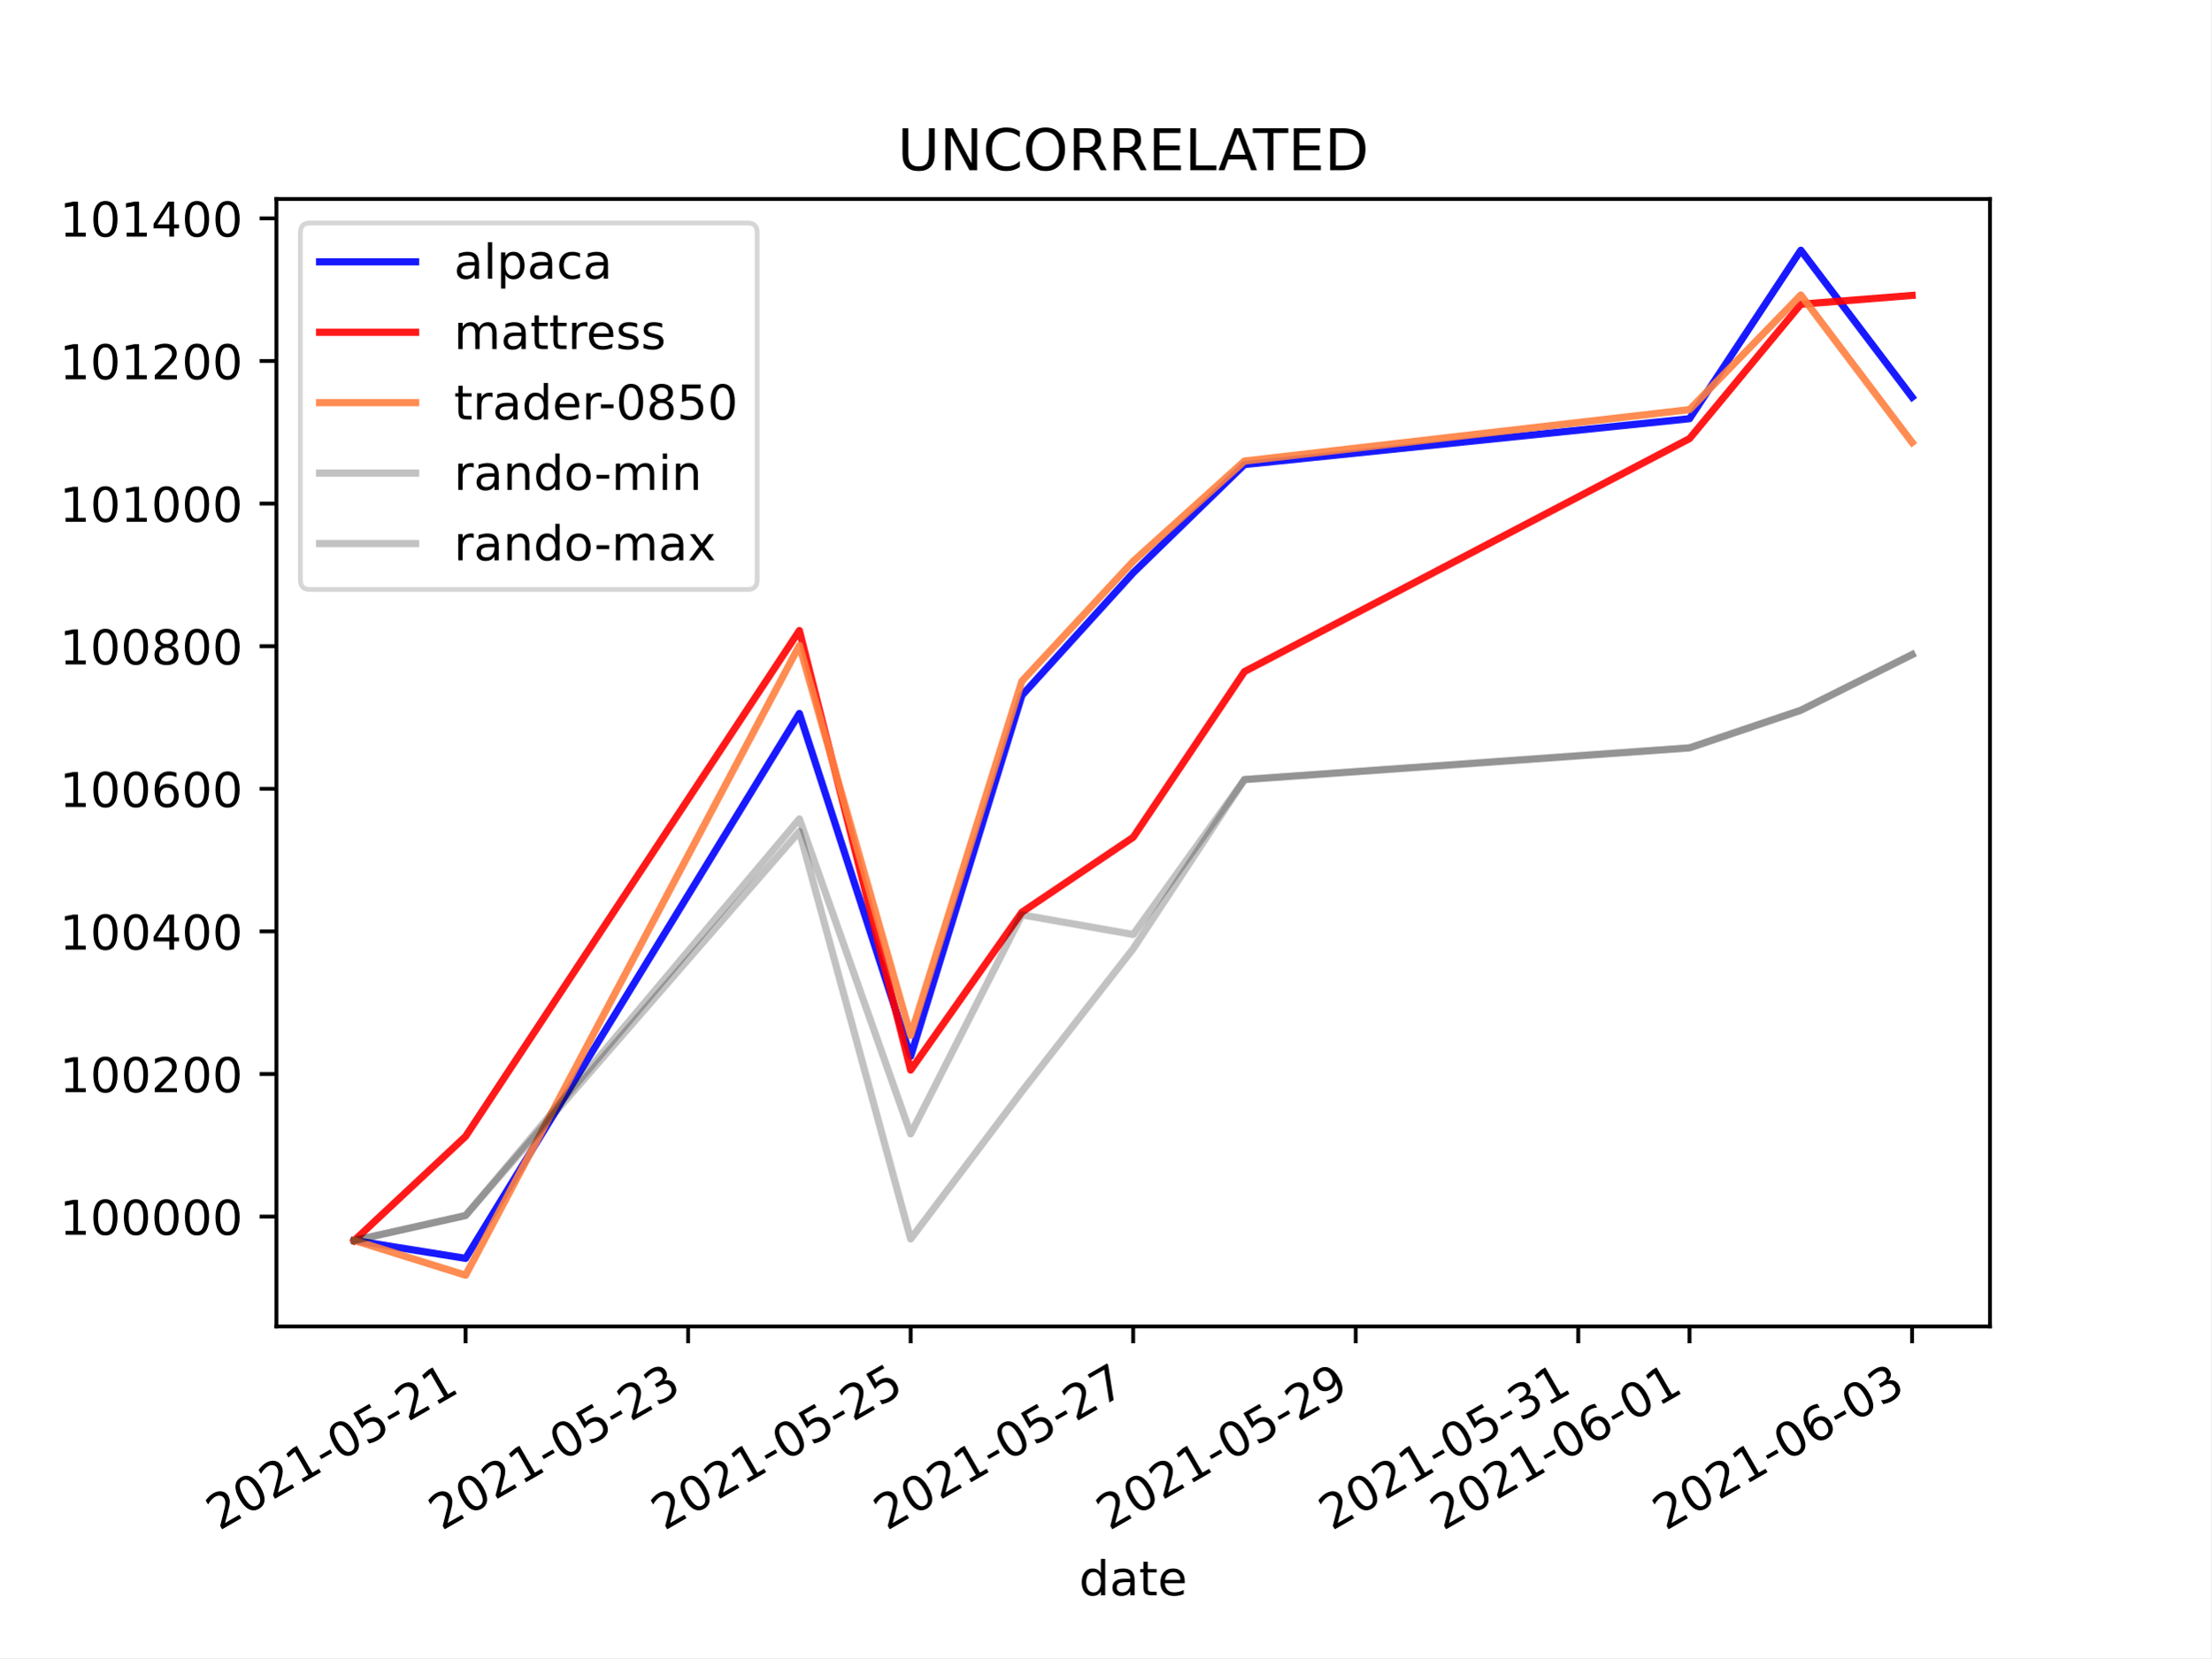
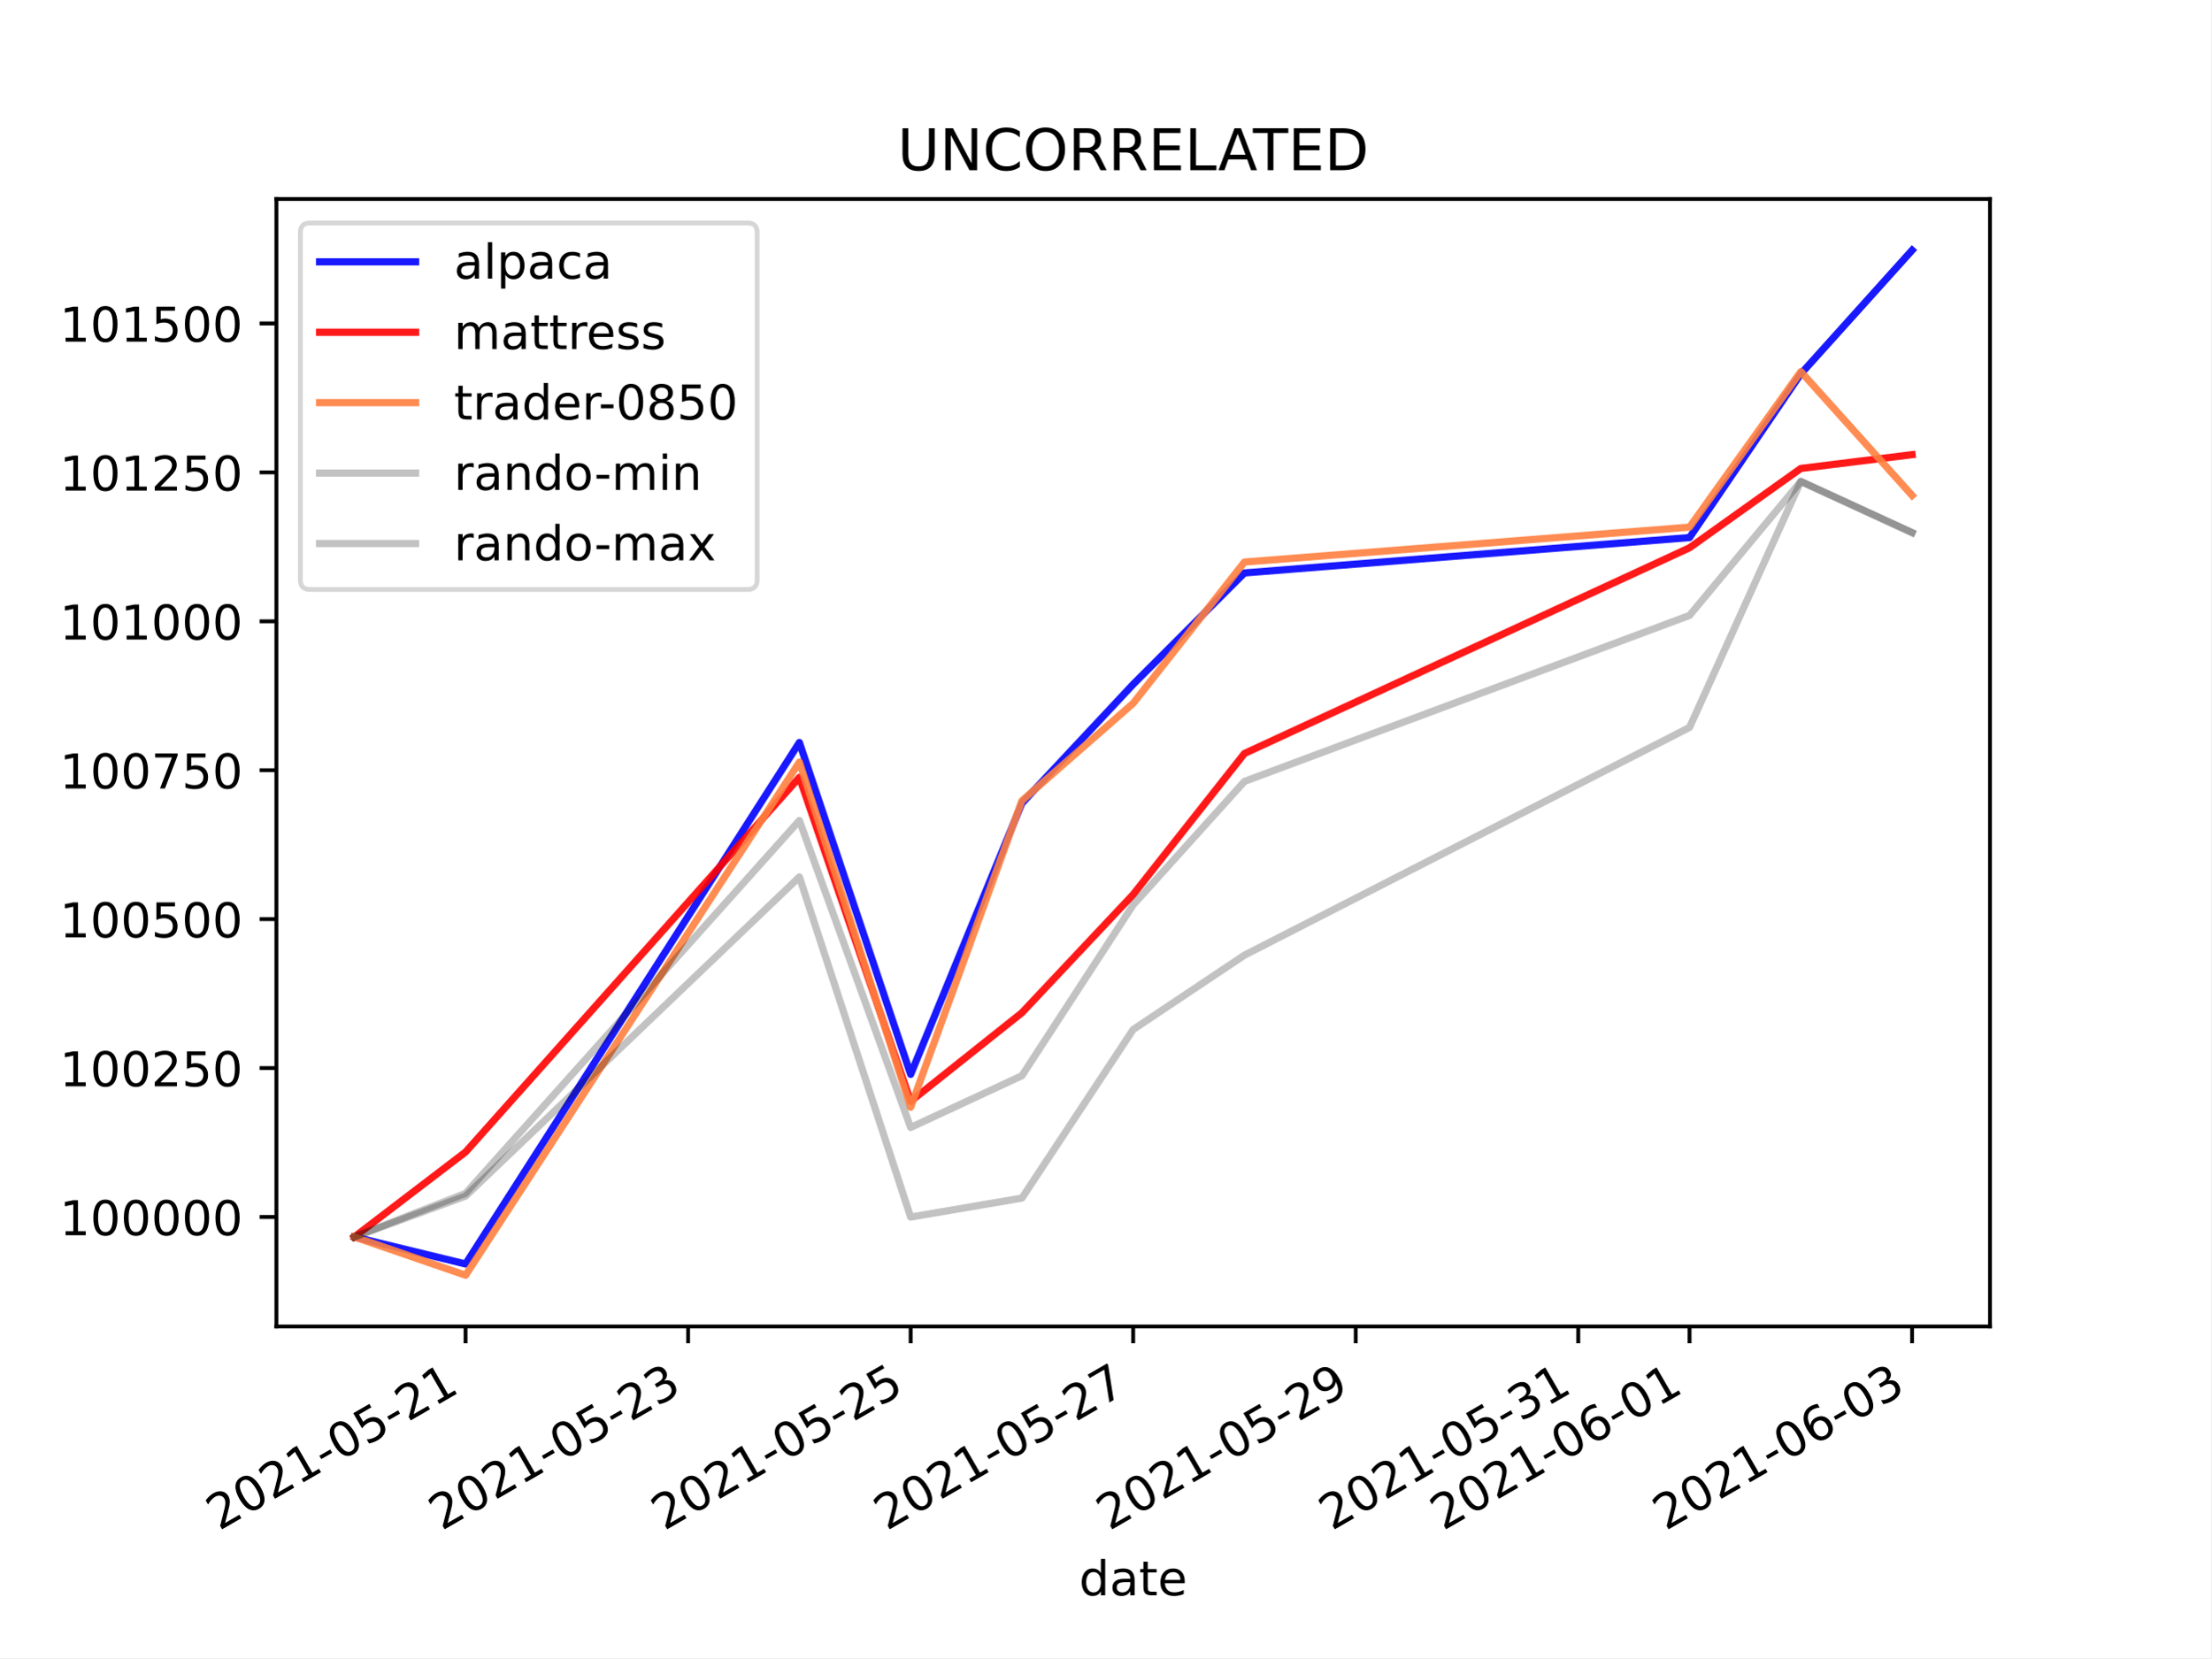
<svg xmlns="http://www.w3.org/2000/svg" xmlns:xlink="http://www.w3.org/1999/xlink" height="345.6pt" version="1.1" viewBox="0 0 460.8 345.6" width="460.8pt">
  <defs>
    <style type="text/css">*{stroke-linecap:butt;stroke-linejoin:round;}</style>
  </defs>
  <g id="figure_1">
    <g id="patch_1">
      <path d="M 0 345.6  L 460.8 345.6  L 460.8 0  L 0 0  z " style="fill:#ffffff;" />
    </g>
    <g id="axes_1">
      <g id="patch_2">
        <path d="M 57.6 276.48  L 414.72 276.48  L 414.72 41.472  L 57.6 41.472  z " style="fill:#ffffff;" />
      </g>
      <g id="matplotlib.axis_1">
        <g id="xtick_1">
          <g id="line2d_1">
            <defs>
-               <path d="M 0 0  L 0 3.5  " id="mc43e30ad42" style="stroke:#000000;stroke-width:0.8;" />
-             </defs>
-             <g>
-               <use style="stroke:#000000;stroke-width:0.8;" x="97.022" xlink:href="#mc43e30ad42" y="276.48" />
+               <path d="M 0 0  L 0 3.5  " id="mc4fb64d4b1" style="stroke:#000000;stroke-width:0.8;" />
+             </defs>
+             <g>
+               <use style="stroke:#000000;stroke-width:0.8;" x="97.022" xlink:href="#mc4fb64d4b1" y="276.48" />
            </g>
          </g>
          <g id="text_1">
            <g transform="translate(45.65289 319.1183)rotate(-30)scale(0.1 -0.1)">
              <defs>
                <path d="M 1228 531  L 3431 531  L 3431 0  L 469 0  L 469 531  Q 828 903 1448 1529  Q 2069 2156 2228 2338  Q 2531 2678 2651 2914  Q 2772 3150 2772 3378  Q 2772 3750 2511 3984  Q 2250 4219 1831 4219  Q 1534 4219 1204 4116  Q 875 4013 500 3803  L 500 4441  Q 881 4594 1212 4672  Q 1544 4750 1819 4750  Q 2544 4750 2975 4387  Q 3406 4025 3406 3419  Q 3406 3131 3298 2873  Q 3191 2616 2906 2266  Q 2828 2175 2409 1742  Q 1991 1309 1228 531  z " id="DejaVuSans-32" transform="scale(0.015625)" />
                <path d="M 2034 4250  Q 1547 4250 1301 3770  Q 1056 3291 1056 2328  Q 1056 1369 1301 889  Q 1547 409 2034 409  Q 2525 409 2770 889  Q 3016 1369 3016 2328  Q 3016 3291 2770 3770  Q 2525 4250 2034 4250  z M 2034 4750  Q 2819 4750 3233 4129  Q 3647 3509 3647 2328  Q 3647 1150 3233 529  Q 2819 -91 2034 -91  Q 1250 -91 836 529  Q 422 1150 422 2328  Q 422 3509 836 4129  Q 1250 4750 2034 4750  z " id="DejaVuSans-30" transform="scale(0.015625)" />
                <path d="M 794 531  L 1825 531  L 1825 4091  L 703 3866  L 703 4441  L 1819 4666  L 2450 4666  L 2450 531  L 3481 531  L 3481 0  L 794 0  L 794 531  z " id="DejaVuSans-31" transform="scale(0.015625)" />
                <path d="M 313 2009  L 1997 2009  L 1997 1497  L 313 1497  L 313 2009  z " id="DejaVuSans-2d" transform="scale(0.015625)" />
                <path d="M 691 4666  L 3169 4666  L 3169 4134  L 1269 4134  L 1269 2991  Q 1406 3038 1543 3061  Q 1681 3084 1819 3084  Q 2600 3084 3056 2656  Q 3513 2228 3513 1497  Q 3513 744 3044 326  Q 2575 -91 1722 -91  Q 1428 -91 1123 -41  Q 819 9 494 109  L 494 744  Q 775 591 1075 516  Q 1375 441 1709 441  Q 2250 441 2565 725  Q 2881 1009 2881 1497  Q 2881 1984 2565 2268  Q 2250 2553 1709 2553  Q 1456 2553 1204 2497  Q 953 2441 691 2322  L 691 4666  z " id="DejaVuSans-35" transform="scale(0.015625)" />
              </defs>
              <use xlink:href="#DejaVuSans-32" />
              <use x="63.623" xlink:href="#DejaVuSans-30" />
              <use x="127.246" xlink:href="#DejaVuSans-32" />
              <use x="190.869" xlink:href="#DejaVuSans-31" />
              <use x="254.492" xlink:href="#DejaVuSans-2d" />
              <use x="290.576" xlink:href="#DejaVuSans-30" />
              <use x="354.199" xlink:href="#DejaVuSans-35" />
              <use x="417.822" xlink:href="#DejaVuSans-2d" />
              <use x="453.906" xlink:href="#DejaVuSans-32" />
              <use x="517.529" xlink:href="#DejaVuSans-31" />
            </g>
          </g>
        </g>
        <g id="xtick_2">
          <g id="line2d_2">
            <g>
-               <use style="stroke:#000000;stroke-width:0.8;" x="143.402" xlink:href="#mc43e30ad42" y="276.48" />
+               <use style="stroke:#000000;stroke-width:0.8;" x="143.402" xlink:href="#mc4fb64d4b1" y="276.48" />
            </g>
          </g>
          <g id="text_2">
            <g transform="translate(92.03211 319.1183)rotate(-30)scale(0.1 -0.1)">
              <defs>
                <path d="M 2597 2516  Q 3050 2419 3304 2112  Q 3559 1806 3559 1356  Q 3559 666 3084 287  Q 2609 -91 1734 -91  Q 1441 -91 1130 -33  Q 819 25 488 141  L 488 750  Q 750 597 1062 519  Q 1375 441 1716 441  Q 2309 441 2620 675  Q 2931 909 2931 1356  Q 2931 1769 2642 2001  Q 2353 2234 1838 2234  L 1294 2234  L 1294 2753  L 1863 2753  Q 2328 2753 2575 2939  Q 2822 3125 2822 3475  Q 2822 3834 2567 4026  Q 2313 4219 1838 4219  Q 1578 4219 1281 4162  Q 984 4106 628 3988  L 628 4550  Q 988 4650 1302 4700  Q 1616 4750 1894 4750  Q 2613 4750 3031 4423  Q 3450 4097 3450 3541  Q 3450 3153 3228 2886  Q 3006 2619 2597 2516  z " id="DejaVuSans-33" transform="scale(0.015625)" />
              </defs>
              <use xlink:href="#DejaVuSans-32" />
              <use x="63.623" xlink:href="#DejaVuSans-30" />
              <use x="127.246" xlink:href="#DejaVuSans-32" />
              <use x="190.869" xlink:href="#DejaVuSans-31" />
              <use x="254.492" xlink:href="#DejaVuSans-2d" />
              <use x="290.576" xlink:href="#DejaVuSans-30" />
              <use x="354.199" xlink:href="#DejaVuSans-35" />
              <use x="417.822" xlink:href="#DejaVuSans-2d" />
              <use x="453.906" xlink:href="#DejaVuSans-32" />
              <use x="517.529" xlink:href="#DejaVuSans-33" />
            </g>
          </g>
        </g>
        <g id="xtick_3">
          <g id="line2d_3">
            <g>
-               <use style="stroke:#000000;stroke-width:0.8;" x="189.781" xlink:href="#mc43e30ad42" y="276.48" />
+               <use style="stroke:#000000;stroke-width:0.8;" x="189.781" xlink:href="#mc4fb64d4b1" y="276.48" />
            </g>
          </g>
          <g id="text_3">
            <g transform="translate(138.4113 319.1183)rotate(-30)scale(0.1 -0.1)">
              <use xlink:href="#DejaVuSans-32" />
              <use x="63.623" xlink:href="#DejaVuSans-30" />
              <use x="127.246" xlink:href="#DejaVuSans-32" />
              <use x="190.869" xlink:href="#DejaVuSans-31" />
              <use x="254.492" xlink:href="#DejaVuSans-2d" />
              <use x="290.576" xlink:href="#DejaVuSans-30" />
              <use x="354.199" xlink:href="#DejaVuSans-35" />
              <use x="417.822" xlink:href="#DejaVuSans-2d" />
              <use x="453.906" xlink:href="#DejaVuSans-32" />
              <use x="517.529" xlink:href="#DejaVuSans-35" />
            </g>
          </g>
        </g>
        <g id="xtick_4">
          <g id="line2d_4">
            <g>
-               <use style="stroke:#000000;stroke-width:0.8;" x="236.16" xlink:href="#mc43e30ad42" y="276.48" />
+               <use style="stroke:#000000;stroke-width:0.8;" x="236.16" xlink:href="#mc4fb64d4b1" y="276.48" />
            </g>
          </g>
          <g id="text_4">
            <g transform="translate(184.7905 319.1183)rotate(-30)scale(0.1 -0.1)">
              <defs>
                <path d="M 525 4666  L 3525 4666  L 3525 4397  L 1831 0  L 1172 0  L 2766 4134  L 525 4134  L 525 4666  z " id="DejaVuSans-37" transform="scale(0.015625)" />
              </defs>
              <use xlink:href="#DejaVuSans-32" />
              <use x="63.623" xlink:href="#DejaVuSans-30" />
              <use x="127.246" xlink:href="#DejaVuSans-32" />
              <use x="190.869" xlink:href="#DejaVuSans-31" />
              <use x="254.492" xlink:href="#DejaVuSans-2d" />
              <use x="290.576" xlink:href="#DejaVuSans-30" />
              <use x="354.199" xlink:href="#DejaVuSans-35" />
              <use x="417.822" xlink:href="#DejaVuSans-2d" />
              <use x="453.906" xlink:href="#DejaVuSans-32" />
              <use x="517.529" xlink:href="#DejaVuSans-37" />
            </g>
          </g>
        </g>
        <g id="xtick_5">
          <g id="line2d_5">
            <g>
-               <use style="stroke:#000000;stroke-width:0.8;" x="282.539" xlink:href="#mc43e30ad42" y="276.48" />
+               <use style="stroke:#000000;stroke-width:0.8;" x="282.539" xlink:href="#mc4fb64d4b1" y="276.48" />
            </g>
          </g>
          <g id="text_5">
            <g transform="translate(231.1698 319.1183)rotate(-30)scale(0.1 -0.1)">
              <defs>
                <path d="M 703 97  L 703 672  Q 941 559 1184 500  Q 1428 441 1663 441  Q 2288 441 2617 861  Q 2947 1281 2994 2138  Q 2813 1869 2534 1725  Q 2256 1581 1919 1581  Q 1219 1581 811 2004  Q 403 2428 403 3163  Q 403 3881 828 4315  Q 1253 4750 1959 4750  Q 2769 4750 3195 4129  Q 3622 3509 3622 2328  Q 3622 1225 3098 567  Q 2575 -91 1691 -91  Q 1453 -91 1209 -44  Q 966 3 703 97  z M 1959 2075  Q 2384 2075 2632 2365  Q 2881 2656 2881 3163  Q 2881 3666 2632 3958  Q 2384 4250 1959 4250  Q 1534 4250 1286 3958  Q 1038 3666 1038 3163  Q 1038 2656 1286 2365  Q 1534 2075 1959 2075  z " id="DejaVuSans-39" transform="scale(0.015625)" />
              </defs>
              <use xlink:href="#DejaVuSans-32" />
              <use x="63.623" xlink:href="#DejaVuSans-30" />
              <use x="127.246" xlink:href="#DejaVuSans-32" />
              <use x="190.869" xlink:href="#DejaVuSans-31" />
              <use x="254.492" xlink:href="#DejaVuSans-2d" />
              <use x="290.576" xlink:href="#DejaVuSans-30" />
              <use x="354.199" xlink:href="#DejaVuSans-35" />
              <use x="417.822" xlink:href="#DejaVuSans-2d" />
              <use x="453.906" xlink:href="#DejaVuSans-32" />
              <use x="517.529" xlink:href="#DejaVuSans-39" />
            </g>
          </g>
        </g>
        <g id="xtick_6">
          <g id="line2d_6">
            <g>
-               <use style="stroke:#000000;stroke-width:0.8;" x="328.918" xlink:href="#mc43e30ad42" y="276.48" />
+               <use style="stroke:#000000;stroke-width:0.8;" x="328.918" xlink:href="#mc4fb64d4b1" y="276.48" />
            </g>
          </g>
          <g id="text_6">
            <g transform="translate(277.549 319.1183)rotate(-30)scale(0.1 -0.1)">
              <use xlink:href="#DejaVuSans-32" />
              <use x="63.623" xlink:href="#DejaVuSans-30" />
              <use x="127.246" xlink:href="#DejaVuSans-32" />
              <use x="190.869" xlink:href="#DejaVuSans-31" />
              <use x="254.492" xlink:href="#DejaVuSans-2d" />
              <use x="290.576" xlink:href="#DejaVuSans-30" />
              <use x="354.199" xlink:href="#DejaVuSans-35" />
              <use x="417.822" xlink:href="#DejaVuSans-2d" />
              <use x="453.906" xlink:href="#DejaVuSans-33" />
              <use x="517.529" xlink:href="#DejaVuSans-31" />
            </g>
          </g>
        </g>
        <g id="xtick_7">
          <g id="line2d_7">
            <g>
-               <use style="stroke:#000000;stroke-width:0.8;" x="352.108" xlink:href="#mc43e30ad42" y="276.48" />
+               <use style="stroke:#000000;stroke-width:0.8;" x="352.108" xlink:href="#mc4fb64d4b1" y="276.48" />
            </g>
          </g>
          <g id="text_7">
            <g transform="translate(300.7386 319.1183)rotate(-30)scale(0.1 -0.1)">
              <defs>
                <path d="M 2113 2584  Q 1688 2584 1439 2293  Q 1191 2003 1191 1497  Q 1191 994 1439 701  Q 1688 409 2113 409  Q 2538 409 2786 701  Q 3034 994 3034 1497  Q 3034 2003 2786 2293  Q 2538 2584 2113 2584  z M 3366 4563  L 3366 3988  Q 3128 4100 2886 4159  Q 2644 4219 2406 4219  Q 1781 4219 1451 3797  Q 1122 3375 1075 2522  Q 1259 2794 1537 2939  Q 1816 3084 2150 3084  Q 2853 3084 3261 2657  Q 3669 2231 3669 1497  Q 3669 778 3244 343  Q 2819 -91 2113 -91  Q 1303 -91 875 529  Q 447 1150 447 2328  Q 447 3434 972 4092  Q 1497 4750 2381 4750  Q 2619 4750 2861 4703  Q 3103 4656 3366 4563  z " id="DejaVuSans-36" transform="scale(0.015625)" />
              </defs>
              <use xlink:href="#DejaVuSans-32" />
              <use x="63.623" xlink:href="#DejaVuSans-30" />
              <use x="127.246" xlink:href="#DejaVuSans-32" />
              <use x="190.869" xlink:href="#DejaVuSans-31" />
              <use x="254.492" xlink:href="#DejaVuSans-2d" />
              <use x="290.576" xlink:href="#DejaVuSans-30" />
              <use x="354.199" xlink:href="#DejaVuSans-36" />
              <use x="417.822" xlink:href="#DejaVuSans-2d" />
              <use x="453.906" xlink:href="#DejaVuSans-30" />
              <use x="517.529" xlink:href="#DejaVuSans-31" />
            </g>
          </g>
        </g>
        <g id="xtick_8">
          <g id="line2d_8">
            <g>
-               <use style="stroke:#000000;stroke-width:0.8;" x="398.487" xlink:href="#mc43e30ad42" y="276.48" />
+               <use style="stroke:#000000;stroke-width:0.8;" x="398.487" xlink:href="#mc4fb64d4b1" y="276.48" />
            </g>
          </g>
          <g id="text_8">
            <g transform="translate(347.1178 319.1183)rotate(-30)scale(0.1 -0.1)">
              <use xlink:href="#DejaVuSans-32" />
              <use x="63.623" xlink:href="#DejaVuSans-30" />
              <use x="127.246" xlink:href="#DejaVuSans-32" />
              <use x="190.869" xlink:href="#DejaVuSans-31" />
              <use x="254.492" xlink:href="#DejaVuSans-2d" />
              <use x="290.576" xlink:href="#DejaVuSans-30" />
              <use x="354.199" xlink:href="#DejaVuSans-36" />
              <use x="417.822" xlink:href="#DejaVuSans-2d" />
              <use x="453.906" xlink:href="#DejaVuSans-30" />
              <use x="517.529" xlink:href="#DejaVuSans-33" />
            </g>
          </g>
        </g>
        <g id="text_9">
          <g transform="translate(224.885 332.5178)scale(0.1 -0.1)">
            <defs>
              <path d="M 2906 2969  L 2906 4863  L 3481 4863  L 3481 0  L 2906 0  L 2906 525  Q 2725 213 2448 61  Q 2172 -91 1784 -91  Q 1150 -91 751 415  Q 353 922 353 1747  Q 353 2572 751 3078  Q 1150 3584 1784 3584  Q 2172 3584 2448 3432  Q 2725 3281 2906 2969  z M 947 1747  Q 947 1113 1208 752  Q 1469 391 1925 391  Q 2381 391 2643 752  Q 2906 1113 2906 1747  Q 2906 2381 2643 2742  Q 2381 3103 1925 3103  Q 1469 3103 1208 2742  Q 947 2381 947 1747  z " id="DejaVuSans-64" transform="scale(0.015625)" />
              <path d="M 2194 1759  Q 1497 1759 1228 1600  Q 959 1441 959 1056  Q 959 750 1161 570  Q 1363 391 1709 391  Q 2188 391 2477 730  Q 2766 1069 2766 1631  L 2766 1759  L 2194 1759  z M 3341 1997  L 3341 0  L 2766 0  L 2766 531  Q 2569 213 2275 61  Q 1981 -91 1556 -91  Q 1019 -91 701 211  Q 384 513 384 1019  Q 384 1609 779 1909  Q 1175 2209 1959 2209  L 2766 2209  L 2766 2266  Q 2766 2663 2505 2880  Q 2244 3097 1772 3097  Q 1472 3097 1187 3025  Q 903 2953 641 2809  L 641 3341  Q 956 3463 1253 3523  Q 1550 3584 1831 3584  Q 2591 3584 2966 3190  Q 3341 2797 3341 1997  z " id="DejaVuSans-61" transform="scale(0.015625)" />
              <path d="M 1172 4494  L 1172 3500  L 2356 3500  L 2356 3053  L 1172 3053  L 1172 1153  Q 1172 725 1289 603  Q 1406 481 1766 481  L 2356 481  L 2356 0  L 1766 0  Q 1100 0 847 248  Q 594 497 594 1153  L 594 3053  L 172 3053  L 172 3500  L 594 3500  L 594 4494  L 1172 4494  z " id="DejaVuSans-74" transform="scale(0.015625)" />
              <path d="M 3597 1894  L 3597 1613  L 953 1613  Q 991 1019 1311 708  Q 1631 397 2203 397  Q 2534 397 2845 478  Q 3156 559 3463 722  L 3463 178  Q 3153 47 2828 -22  Q 2503 -91 2169 -91  Q 1331 -91 842 396  Q 353 884 353 1716  Q 353 2575 817 3079  Q 1281 3584 2069 3584  Q 2775 3584 3186 3129  Q 3597 2675 3597 1894  z M 3022 2063  Q 3016 2534 2758 2815  Q 2500 3097 2075 3097  Q 1594 3097 1305 2825  Q 1016 2553 972 2059  L 3022 2063  z " id="DejaVuSans-65" transform="scale(0.015625)" />
            </defs>
            <use xlink:href="#DejaVuSans-64" />
            <use x="63.477" xlink:href="#DejaVuSans-61" />
            <use x="124.756" xlink:href="#DejaVuSans-74" />
            <use x="163.965" xlink:href="#DejaVuSans-65" />
          </g>
        </g>
      </g>
      <g id="matplotlib.axis_2">
        <g id="ytick_1">
          <g id="line2d_9">
            <defs>
-               <path d="M 0 0  L -3.5 0  " id="m370f4d303f" style="stroke:#000000;stroke-width:0.8;" />
-             </defs>
-             <g>
-               <use style="stroke:#000000;stroke-width:0.8;" x="57.6" xlink:href="#m370f4d303f" y="253.575" />
+               <path d="M 0 0  L -3.5 0  " id="m7d57da51a5" style="stroke:#000000;stroke-width:0.8;" />
+             </defs>
+             <g>
+               <use style="stroke:#000000;stroke-width:0.8;" x="57.6" xlink:href="#m7d57da51a5" y="253.66" />
            </g>
          </g>
          <g id="text_10">
-             <g transform="translate(12.425 257.3747)scale(0.1 -0.1)">
+             <g transform="translate(12.425 257.4594)scale(0.1 -0.1)">
              <use xlink:href="#DejaVuSans-31" />
              <use x="63.623" xlink:href="#DejaVuSans-30" />
              <use x="127.246" xlink:href="#DejaVuSans-30" />
              <use x="190.869" xlink:href="#DejaVuSans-30" />
              <use x="254.492" xlink:href="#DejaVuSans-30" />
              <use x="318.115" xlink:href="#DejaVuSans-30" />
            </g>
          </g>
        </g>
        <g id="ytick_2">
          <g id="line2d_10">
            <g>
-               <use style="stroke:#000000;stroke-width:0.8;" x="57.6" xlink:href="#m370f4d303f" y="223.852" />
+               <use style="stroke:#000000;stroke-width:0.8;" x="57.6" xlink:href="#m7d57da51a5" y="222.619" />
            </g>
          </g>
          <g id="text_11">
-             <g transform="translate(12.425 227.6511)scale(0.1 -0.1)">
+             <g transform="translate(12.425 226.4182)scale(0.1 -0.1)">
              <use xlink:href="#DejaVuSans-31" />
              <use x="63.623" xlink:href="#DejaVuSans-30" />
              <use x="127.246" xlink:href="#DejaVuSans-30" />
              <use x="190.869" xlink:href="#DejaVuSans-32" />
-               <use x="254.492" xlink:href="#DejaVuSans-30" />
+               <use x="254.492" xlink:href="#DejaVuSans-35" />
              <use x="318.115" xlink:href="#DejaVuSans-30" />
            </g>
          </g>
        </g>
        <g id="ytick_3">
          <g id="line2d_11">
            <g>
-               <use style="stroke:#000000;stroke-width:0.8;" x="57.6" xlink:href="#m370f4d303f" y="194.128" />
+               <use style="stroke:#000000;stroke-width:0.8;" x="57.6" xlink:href="#m7d57da51a5" y="191.578" />
            </g>
          </g>
          <g id="text_12">
-             <g transform="translate(12.425 197.9275)scale(0.1 -0.1)">
-               <defs>
-                 <path d="M 2419 4116  L 825 1625  L 2419 1625  L 2419 4116  z M 2253 4666  L 3047 4666  L 3047 1625  L 3713 1625  L 3713 1100  L 3047 1100  L 3047 0  L 2419 0  L 2419 1100  L 313 1100  L 313 1709  L 2253 4666  z " id="DejaVuSans-34" transform="scale(0.015625)" />
-               </defs>
+             <g transform="translate(12.425 195.3771)scale(0.1 -0.1)">
              <use xlink:href="#DejaVuSans-31" />
              <use x="63.623" xlink:href="#DejaVuSans-30" />
              <use x="127.246" xlink:href="#DejaVuSans-30" />
-               <use x="190.869" xlink:href="#DejaVuSans-34" />
+               <use x="190.869" xlink:href="#DejaVuSans-35" />
              <use x="254.492" xlink:href="#DejaVuSans-30" />
              <use x="318.115" xlink:href="#DejaVuSans-30" />
            </g>
          </g>
        </g>
        <g id="ytick_4">
          <g id="line2d_12">
            <g>
-               <use style="stroke:#000000;stroke-width:0.8;" x="57.6" xlink:href="#m370f4d303f" y="164.405" />
+               <use style="stroke:#000000;stroke-width:0.8;" x="57.6" xlink:href="#m7d57da51a5" y="160.537" />
            </g>
          </g>
          <g id="text_13">
-             <g transform="translate(12.425 168.2038)scale(0.1 -0.1)">
+             <g transform="translate(12.425 164.3359)scale(0.1 -0.1)">
              <use xlink:href="#DejaVuSans-31" />
              <use x="63.623" xlink:href="#DejaVuSans-30" />
              <use x="127.246" xlink:href="#DejaVuSans-30" />
-               <use x="190.869" xlink:href="#DejaVuSans-36" />
-               <use x="254.492" xlink:href="#DejaVuSans-30" />
+               <use x="190.869" xlink:href="#DejaVuSans-37" />
+               <use x="254.492" xlink:href="#DejaVuSans-35" />
              <use x="318.115" xlink:href="#DejaVuSans-30" />
            </g>
          </g>
        </g>
        <g id="ytick_5">
          <g id="line2d_13">
            <g>
-               <use style="stroke:#000000;stroke-width:0.8;" x="57.6" xlink:href="#m370f4d303f" y="134.681" />
+               <use style="stroke:#000000;stroke-width:0.8;" x="57.6" xlink:href="#m7d57da51a5" y="129.496" />
            </g>
          </g>
          <g id="text_14">
-             <g transform="translate(12.425 138.4802)scale(0.1 -0.1)">
-               <defs>
-                 <path d="M 2034 2216  Q 1584 2216 1326 1975  Q 1069 1734 1069 1313  Q 1069 891 1326 650  Q 1584 409 2034 409  Q 2484 409 2743 651  Q 3003 894 3003 1313  Q 3003 1734 2745 1975  Q 2488 2216 2034 2216  z M 1403 2484  Q 997 2584 770 2862  Q 544 3141 544 3541  Q 544 4100 942 4425  Q 1341 4750 2034 4750  Q 2731 4750 3128 4425  Q 3525 4100 3525 3541  Q 3525 3141 3298 2862  Q 3072 2584 2669 2484  Q 3125 2378 3379 2068  Q 3634 1759 3634 1313  Q 3634 634 3220 271  Q 2806 -91 2034 -91  Q 1263 -91 848 271  Q 434 634 434 1313  Q 434 1759 690 2068  Q 947 2378 1403 2484  z M 1172 3481  Q 1172 3119 1398 2916  Q 1625 2713 2034 2713  Q 2441 2713 2670 2916  Q 2900 3119 2900 3481  Q 2900 3844 2670 4047  Q 2441 4250 2034 4250  Q 1625 4250 1398 4047  Q 1172 3844 1172 3481  z " id="DejaVuSans-38" transform="scale(0.015625)" />
-               </defs>
-               <use xlink:href="#DejaVuSans-31" />
-               <use x="63.623" xlink:href="#DejaVuSans-30" />
-               <use x="127.246" xlink:href="#DejaVuSans-30" />
-               <use x="190.869" xlink:href="#DejaVuSans-38" />
-               <use x="254.492" xlink:href="#DejaVuSans-30" />
-               <use x="318.115" xlink:href="#DejaVuSans-30" />
-             </g>
-           </g>
-         </g>
-         <g id="ytick_6">
-           <g id="line2d_14">
-             <g>
-               <use style="stroke:#000000;stroke-width:0.8;" x="57.6" xlink:href="#m370f4d303f" y="104.957" />
-             </g>
-           </g>
-           <g id="text_15">
-             <g transform="translate(12.425 108.7566)scale(0.1 -0.1)">
+             <g transform="translate(12.425 133.2948)scale(0.1 -0.1)">
              <use xlink:href="#DejaVuSans-31" />
              <use x="63.623" xlink:href="#DejaVuSans-30" />
              <use x="127.246" xlink:href="#DejaVuSans-31" />
              <use x="190.869" xlink:href="#DejaVuSans-30" />
              <use x="254.492" xlink:href="#DejaVuSans-30" />
              <use x="318.115" xlink:href="#DejaVuSans-30" />
            </g>
          </g>
        </g>
+         <g id="ytick_6">
+           <g id="line2d_14">
+             <g>
+               <use style="stroke:#000000;stroke-width:0.8;" x="57.6" xlink:href="#m7d57da51a5" y="98.454" />
+             </g>
+           </g>
+           <g id="text_15">
+             <g transform="translate(12.425 102.2536)scale(0.1 -0.1)">
+               <use xlink:href="#DejaVuSans-31" />
+               <use x="63.623" xlink:href="#DejaVuSans-30" />
+               <use x="127.246" xlink:href="#DejaVuSans-31" />
+               <use x="190.869" xlink:href="#DejaVuSans-32" />
+               <use x="254.492" xlink:href="#DejaVuSans-35" />
+               <use x="318.115" xlink:href="#DejaVuSans-30" />
+             </g>
+           </g>
+         </g>
        <g id="ytick_7">
          <g id="line2d_15">
            <g>
-               <use style="stroke:#000000;stroke-width:0.8;" x="57.6" xlink:href="#m370f4d303f" y="75.234" />
+               <use style="stroke:#000000;stroke-width:0.8;" x="57.6" xlink:href="#m7d57da51a5" y="67.413" />
            </g>
          </g>
          <g id="text_16">
-             <g transform="translate(12.425 79.03297)scale(0.1 -0.1)">
+             <g transform="translate(12.425 71.21246)scale(0.1 -0.1)">
              <use xlink:href="#DejaVuSans-31" />
              <use x="63.623" xlink:href="#DejaVuSans-30" />
              <use x="127.246" xlink:href="#DejaVuSans-31" />
-               <use x="190.869" xlink:href="#DejaVuSans-32" />
+               <use x="190.869" xlink:href="#DejaVuSans-35" />
              <use x="254.492" xlink:href="#DejaVuSans-30" />
              <use x="318.115" xlink:href="#DejaVuSans-30" />
            </g>
          </g>
        </g>
-         <g id="ytick_8">
-           <g id="line2d_16">
-             <g>
-               <use style="stroke:#000000;stroke-width:0.8;" x="57.6" xlink:href="#m370f4d303f" y="45.51" />
-             </g>
-           </g>
-           <g id="text_17">
-             <g transform="translate(12.425 49.30935)scale(0.1 -0.1)">
-               <use xlink:href="#DejaVuSans-31" />
-               <use x="63.623" xlink:href="#DejaVuSans-30" />
-               <use x="127.246" xlink:href="#DejaVuSans-31" />
-               <use x="190.869" xlink:href="#DejaVuSans-34" />
-               <use x="254.492" xlink:href="#DejaVuSans-30" />
-               <use x="318.115" xlink:href="#DejaVuSans-30" />
-             </g>
-           </g>
-         </g>
+       </g>
+       <g id="line2d_16">
+         <path clip-path="url(#p13940a492e)" d="M 73.833 257.82  L 97.022 263.455  L 166.591 154.753  L 189.781 223.934  L 212.97 167.415  L 236.16 142.619  L 259.35 119.417  L 352.108 112.041  L 375.298 77.929  L 398.487 52.154  " style="fill:none;stroke:#0000ff;stroke-linecap:square;stroke-opacity:0.9;stroke-width:1.5;" />
      </g>
      <g id="line2d_17">
-         <path clip-path="url(#p86cf5f1b6f)" d="M 73.833 258.554  L 97.022 262.284  L 166.591 148.708  L 189.781 220.168  L 212.97 144.937  L 236.16 119.389  L 259.35 96.823  L 352.108 87.263  L 375.298 52.154  L 398.487 82.772  " style="fill:none;stroke:#0000ff;stroke-linecap:square;stroke-opacity:0.9;stroke-width:1.5;" />
+         <path clip-path="url(#p13940a492e)" d="M 73.833 257.82  L 97.022 240.119  L 166.591 162.03  L 189.781 229.556  L 212.97 211.088  L 236.16 186.434  L 259.35 157.044  L 352.108 114.168  L 375.298 97.635  L 398.487 94.761  " style="fill:none;stroke:#ff0000;stroke-linecap:square;stroke-opacity:0.9;stroke-width:1.5;" />
      </g>
      <g id="line2d_18">
-         <path clip-path="url(#p86cf5f1b6f)" d="M 73.833 258.554  L 97.022 236.861  L 166.591 131.425  L 189.781 223.035  L 212.97 190.129  L 236.16 174.518  L 259.35 139.979  L 352.108 91.41  L 375.298 63.408  L 398.487 61.571  " style="fill:none;stroke:#ff0000;stroke-linecap:square;stroke-opacity:0.9;stroke-width:1.5;" />
+         <path clip-path="url(#p13940a492e)" d="M 73.833 257.82  L 97.022 265.798  L 166.591 158.844  L 189.781 230.783  L 212.97 166.9  L 236.16 146.585  L 259.35 117.145  L 352.108 109.872  L 375.298 77.456  L 398.487 103.262  " style="fill:none;stroke:#ff8040;stroke-linecap:square;stroke-opacity:0.9;stroke-width:1.5;" />
      </g>
      <g id="line2d_19">
-         <path clip-path="url(#p86cf5f1b6f)" d="M 73.833 258.554  L 97.022 265.798  L 166.591 134.53  L 189.781 215.806  L 212.97 141.965  L 236.16 116.983  L 259.35 96.086  L 352.108 85.372  L 375.298 61.485  L 398.487 92.217  " style="fill:none;stroke:#ff8040;stroke-linecap:square;stroke-opacity:0.9;stroke-width:1.5;" />
+         <path clip-path="url(#p13940a492e)" d="M 73.833 257.82  L 97.022 249.307  L 166.591 182.782  L 189.781 253.674  L 212.97 249.721  L 236.16 214.579  L 259.35 199.086  L 352.108 151.613  L 375.298 100.342  L 398.487 111.013  " style="fill:none;stroke:#0d0d0d;stroke-linecap:square;stroke-opacity:0.25;stroke-width:1.5;" />
      </g>
      <g id="line2d_20">
-         <path clip-path="url(#p86cf5f1b6f)" d="M 73.833 258.554  L 97.022 253.358  L 166.591 173.299  L 189.781 258.238  L 212.97 227.476  L 236.16 197.737  L 259.35 162.481  L 352.108 155.873  L 375.298 148.035  L 398.487 136.431  " style="fill:none;stroke:#0d0d0d;stroke-linecap:square;stroke-opacity:0.25;stroke-width:1.5;" />
-       </g>
-       <g id="line2d_21">
-         <path clip-path="url(#p86cf5f1b6f)" d="M 73.833 258.554  L 97.022 253.358  L 166.591 170.687  L 189.781 236.339  L 212.97 190.683  L 236.16 194.778  L 259.35 162.481  L 352.108 155.873  L 375.298 148.035  L 398.487 136.431  " style="fill:none;stroke:#0d0d0d;stroke-linecap:square;stroke-opacity:0.25;stroke-width:1.5;" />
+         <path clip-path="url(#p13940a492e)" d="M 73.833 257.82  L 97.022 248.737  L 166.591 171.015  L 189.781 235  L 212.97 224.212  L 236.16 188.594  L 259.35 162.868  L 352.108 128.265  L 375.298 100.342  L 398.487 111.013  " style="fill:none;stroke:#0d0d0d;stroke-linecap:square;stroke-opacity:0.25;stroke-width:1.5;" />
      </g>
      <g id="patch_3">
        <path d="M 57.6 276.48  L 57.6 41.472  " style="fill:none;stroke:#000000;stroke-linecap:square;stroke-linejoin:miter;stroke-width:0.8;" />
      </g>
      <g id="patch_4">
        <path d="M 414.72 276.48  L 414.72 41.472  " style="fill:none;stroke:#000000;stroke-linecap:square;stroke-linejoin:miter;stroke-width:0.8;" />
      </g>
      <g id="patch_5">
        <path d="M 57.6 276.48  L 414.72 276.48  " style="fill:none;stroke:#000000;stroke-linecap:square;stroke-linejoin:miter;stroke-width:0.8;" />
      </g>
      <g id="patch_6">
        <path d="M 57.6 41.472  L 414.72 41.472  " style="fill:none;stroke:#000000;stroke-linecap:square;stroke-linejoin:miter;stroke-width:0.8;" />
      </g>
-       <g id="text_18">
+       <g id="text_17">
        <g transform="translate(187.0444 35.472)scale(0.12 -0.12)">
          <defs>
            <path d="M 556 4666  L 1191 4666  L 1191 1831  Q 1191 1081 1462 751  Q 1734 422 2344 422  Q 2950 422 3222 751  Q 3494 1081 3494 1831  L 3494 4666  L 4128 4666  L 4128 1753  Q 4128 841 3676 375  Q 3225 -91 2344 -91  Q 1459 -91 1007 375  Q 556 841 556 1753  L 556 4666  z " id="DejaVuSans-55" transform="scale(0.015625)" />
            <path d="M 628 4666  L 1478 4666  L 3547 763  L 3547 4666  L 4159 4666  L 4159 0  L 3309 0  L 1241 3903  L 1241 0  L 628 0  L 628 4666  z " id="DejaVuSans-4e" transform="scale(0.015625)" />
            <path d="M 4122 4306  L 4122 3641  Q 3803 3938 3442 4084  Q 3081 4231 2675 4231  Q 1875 4231 1450 3742  Q 1025 3253 1025 2328  Q 1025 1406 1450 917  Q 1875 428 2675 428  Q 3081 428 3442 575  Q 3803 722 4122 1019  L 4122 359  Q 3791 134 3420 21  Q 3050 -91 2638 -91  Q 1578 -91 968 557  Q 359 1206 359 2328  Q 359 3453 968 4101  Q 1578 4750 2638 4750  Q 3056 4750 3426 4639  Q 3797 4528 4122 4306  z " id="DejaVuSans-43" transform="scale(0.015625)" />
            <path d="M 2522 4238  Q 1834 4238 1429 3725  Q 1025 3213 1025 2328  Q 1025 1447 1429 934  Q 1834 422 2522 422  Q 3209 422 3611 934  Q 4013 1447 4013 2328  Q 4013 3213 3611 3725  Q 3209 4238 2522 4238  z M 2522 4750  Q 3503 4750 4090 4092  Q 4678 3434 4678 2328  Q 4678 1225 4090 567  Q 3503 -91 2522 -91  Q 1538 -91 948 565  Q 359 1222 359 2328  Q 359 3434 948 4092  Q 1538 4750 2522 4750  z " id="DejaVuSans-4f" transform="scale(0.015625)" />
            <path d="M 2841 2188  Q 3044 2119 3236 1894  Q 3428 1669 3622 1275  L 4263 0  L 3584 0  L 2988 1197  Q 2756 1666 2539 1819  Q 2322 1972 1947 1972  L 1259 1972  L 1259 0  L 628 0  L 628 4666  L 2053 4666  Q 2853 4666 3247 4331  Q 3641 3997 3641 3322  Q 3641 2881 3436 2590  Q 3231 2300 2841 2188  z M 1259 4147  L 1259 2491  L 2053 2491  Q 2509 2491 2742 2702  Q 2975 2913 2975 3322  Q 2975 3731 2742 3939  Q 2509 4147 2053 4147  L 1259 4147  z " id="DejaVuSans-52" transform="scale(0.015625)" />
            <path d="M 628 4666  L 3578 4666  L 3578 4134  L 1259 4134  L 1259 2753  L 3481 2753  L 3481 2222  L 1259 2222  L 1259 531  L 3634 531  L 3634 0  L 628 0  L 628 4666  z " id="DejaVuSans-45" transform="scale(0.015625)" />
            <path d="M 628 4666  L 1259 4666  L 1259 531  L 3531 531  L 3531 0  L 628 0  L 628 4666  z " id="DejaVuSans-4c" transform="scale(0.015625)" />
            <path d="M 2188 4044  L 1331 1722  L 3047 1722  L 2188 4044  z M 1831 4666  L 2547 4666  L 4325 0  L 3669 0  L 3244 1197  L 1141 1197  L 716 0  L 50 0  L 1831 4666  z " id="DejaVuSans-41" transform="scale(0.015625)" />
            <path d="M -19 4666  L 3928 4666  L 3928 4134  L 2272 4134  L 2272 0  L 1638 0  L 1638 4134  L -19 4134  L -19 4666  z " id="DejaVuSans-54" transform="scale(0.015625)" />
            <path d="M 1259 4147  L 1259 519  L 2022 519  Q 2988 519 3436 956  Q 3884 1394 3884 2338  Q 3884 3275 3436 3711  Q 2988 4147 2022 4147  L 1259 4147  z M 628 4666  L 1925 4666  Q 3281 4666 3915 4102  Q 4550 3538 4550 2338  Q 4550 1131 3912 565  Q 3275 0 1925 0  L 628 0  L 628 4666  z " id="DejaVuSans-44" transform="scale(0.015625)" />
          </defs>
          <use xlink:href="#DejaVuSans-55" />
          <use x="73.193" xlink:href="#DejaVuSans-4e" />
          <use x="147.998" xlink:href="#DejaVuSans-43" />
          <use x="217.822" xlink:href="#DejaVuSans-4f" />
          <use x="296.533" xlink:href="#DejaVuSans-52" />
          <use x="366.016" xlink:href="#DejaVuSans-52" />
          <use x="435.498" xlink:href="#DejaVuSans-45" />
          <use x="498.682" xlink:href="#DejaVuSans-4c" />
          <use x="556.645" xlink:href="#DejaVuSans-41" />
          <use x="617.303" xlink:href="#DejaVuSans-54" />
          <use x="678.387" xlink:href="#DejaVuSans-45" />
          <use x="741.57" xlink:href="#DejaVuSans-44" />
        </g>
      </g>
      <g id="legend_1">
        <g id="patch_7">
          <path d="M 64.6 122.863  L 155.792 122.863  Q 157.792 122.863 157.792 120.863  L 157.792 48.472  Q 157.792 46.472 155.792 46.472  L 64.6 46.472  Q 62.6 46.472 62.6 48.472  L 62.6 120.863  Q 62.6 122.863 64.6 122.863  z " style="fill:#ffffff;opacity:0.8;stroke:#cccccc;stroke-linejoin:miter;" />
        </g>
-         <g id="line2d_22">
+         <g id="line2d_21">
          <path d="M 66.6 54.57  L 86.6 54.57  " style="fill:none;stroke:#0000ff;stroke-linecap:square;stroke-opacity:0.9;stroke-width:1.5;" />
        </g>
-         <g id="line2d_23" />
-         <g id="text_19">
+         <g id="line2d_22" />
+         <g id="text_18">
          <g transform="translate(94.6 58.07044)scale(0.1 -0.1)">
            <defs>
              <path d="M 603 4863  L 1178 4863  L 1178 0  L 603 0  L 603 4863  z " id="DejaVuSans-6c" transform="scale(0.015625)" />
              <path d="M 1159 525  L 1159 -1331  L 581 -1331  L 581 3500  L 1159 3500  L 1159 2969  Q 1341 3281 1617 3432  Q 1894 3584 2278 3584  Q 2916 3584 3314 3078  Q 3713 2572 3713 1747  Q 3713 922 3314 415  Q 2916 -91 2278 -91  Q 1894 -91 1617 61  Q 1341 213 1159 525  z M 3116 1747  Q 3116 2381 2855 2742  Q 2594 3103 2138 3103  Q 1681 3103 1420 2742  Q 1159 2381 1159 1747  Q 1159 1113 1420 752  Q 1681 391 2138 391  Q 2594 391 2855 752  Q 3116 1113 3116 1747  z " id="DejaVuSans-70" transform="scale(0.015625)" />
              <path d="M 3122 3366  L 3122 2828  Q 2878 2963 2633 3030  Q 2388 3097 2138 3097  Q 1578 3097 1268 2742  Q 959 2388 959 1747  Q 959 1106 1268 751  Q 1578 397 2138 397  Q 2388 397 2633 464  Q 2878 531 3122 666  L 3122 134  Q 2881 22 2623 -34  Q 2366 -91 2075 -91  Q 1284 -91 818 406  Q 353 903 353 1747  Q 353 2603 823 3093  Q 1294 3584 2113 3584  Q 2378 3584 2631 3529  Q 2884 3475 3122 3366  z " id="DejaVuSans-63" transform="scale(0.015625)" />
            </defs>
            <use xlink:href="#DejaVuSans-61" />
            <use x="61.279" xlink:href="#DejaVuSans-6c" />
            <use x="89.062" xlink:href="#DejaVuSans-70" />
            <use x="152.539" xlink:href="#DejaVuSans-61" />
            <use x="213.818" xlink:href="#DejaVuSans-63" />
            <use x="268.799" xlink:href="#DejaVuSans-61" />
          </g>
        </g>
-         <g id="line2d_24">
+         <g id="line2d_23">
          <path d="M 66.6 69.249  L 86.6 69.249  " style="fill:none;stroke:#ff0000;stroke-linecap:square;stroke-opacity:0.9;stroke-width:1.5;" />
        </g>
-         <g id="line2d_25" />
-         <g id="text_20">
+         <g id="line2d_24" />
+         <g id="text_19">
          <g transform="translate(94.6 72.74856)scale(0.1 -0.1)">
            <defs>
              <path d="M 3328 2828  Q 3544 3216 3844 3400  Q 4144 3584 4550 3584  Q 5097 3584 5394 3201  Q 5691 2819 5691 2113  L 5691 0  L 5113 0  L 5113 2094  Q 5113 2597 4934 2840  Q 4756 3084 4391 3084  Q 3944 3084 3684 2787  Q 3425 2491 3425 1978  L 3425 0  L 2847 0  L 2847 2094  Q 2847 2600 2669 2842  Q 2491 3084 2119 3084  Q 1678 3084 1418 2786  Q 1159 2488 1159 1978  L 1159 0  L 581 0  L 581 3500  L 1159 3500  L 1159 2956  Q 1356 3278 1631 3431  Q 1906 3584 2284 3584  Q 2666 3584 2933 3390  Q 3200 3197 3328 2828  z " id="DejaVuSans-6d" transform="scale(0.015625)" />
              <path d="M 2631 2963  Q 2534 3019 2420 3045  Q 2306 3072 2169 3072  Q 1681 3072 1420 2755  Q 1159 2438 1159 1844  L 1159 0  L 581 0  L 581 3500  L 1159 3500  L 1159 2956  Q 1341 3275 1631 3429  Q 1922 3584 2338 3584  Q 2397 3584 2469 3576  Q 2541 3569 2628 3553  L 2631 2963  z " id="DejaVuSans-72" transform="scale(0.015625)" />
              <path d="M 2834 3397  L 2834 2853  Q 2591 2978 2328 3040  Q 2066 3103 1784 3103  Q 1356 3103 1142 2972  Q 928 2841 928 2578  Q 928 2378 1081 2264  Q 1234 2150 1697 2047  L 1894 2003  Q 2506 1872 2764 1633  Q 3022 1394 3022 966  Q 3022 478 2636 193  Q 2250 -91 1575 -91  Q 1294 -91 989 -36  Q 684 19 347 128  L 347 722  Q 666 556 975 473  Q 1284 391 1588 391  Q 1994 391 2212 530  Q 2431 669 2431 922  Q 2431 1156 2273 1281  Q 2116 1406 1581 1522  L 1381 1569  Q 847 1681 609 1914  Q 372 2147 372 2553  Q 372 3047 722 3315  Q 1072 3584 1716 3584  Q 2034 3584 2315 3537  Q 2597 3491 2834 3397  z " id="DejaVuSans-73" transform="scale(0.015625)" />
            </defs>
            <use xlink:href="#DejaVuSans-6d" />
            <use x="97.412" xlink:href="#DejaVuSans-61" />
            <use x="158.691" xlink:href="#DejaVuSans-74" />
            <use x="197.9" xlink:href="#DejaVuSans-74" />
            <use x="237.109" xlink:href="#DejaVuSans-72" />
            <use x="275.973" xlink:href="#DejaVuSans-65" />
            <use x="337.496" xlink:href="#DejaVuSans-73" />
            <use x="389.596" xlink:href="#DejaVuSans-73" />
          </g>
        </g>
-         <g id="line2d_26">
+         <g id="line2d_25">
          <path d="M 66.6 83.927  L 86.6 83.927  " style="fill:none;stroke:#ff8040;stroke-linecap:square;stroke-opacity:0.9;stroke-width:1.5;" />
        </g>
-         <g id="line2d_27" />
-         <g id="text_21">
+         <g id="line2d_26" />
+         <g id="text_20">
          <g transform="translate(94.6 87.42669)scale(0.1 -0.1)">
+             <defs>
+               <path d="M 2034 2216  Q 1584 2216 1326 1975  Q 1069 1734 1069 1313  Q 1069 891 1326 650  Q 1584 409 2034 409  Q 2484 409 2743 651  Q 3003 894 3003 1313  Q 3003 1734 2745 1975  Q 2488 2216 2034 2216  z M 1403 2484  Q 997 2584 770 2862  Q 544 3141 544 3541  Q 544 4100 942 4425  Q 1341 4750 2034 4750  Q 2731 4750 3128 4425  Q 3525 4100 3525 3541  Q 3525 3141 3298 2862  Q 3072 2584 2669 2484  Q 3125 2378 3379 2068  Q 3634 1759 3634 1313  Q 3634 634 3220 271  Q 2806 -91 2034 -91  Q 1263 -91 848 271  Q 434 634 434 1313  Q 434 1759 690 2068  Q 947 2378 1403 2484  z M 1172 3481  Q 1172 3119 1398 2916  Q 1625 2713 2034 2713  Q 2441 2713 2670 2916  Q 2900 3119 2900 3481  Q 2900 3844 2670 4047  Q 2441 4250 2034 4250  Q 1625 4250 1398 4047  Q 1172 3844 1172 3481  z " id="DejaVuSans-38" transform="scale(0.015625)" />
+             </defs>
            <use xlink:href="#DejaVuSans-74" />
            <use x="39.209" xlink:href="#DejaVuSans-72" />
            <use x="80.322" xlink:href="#DejaVuSans-61" />
            <use x="141.602" xlink:href="#DejaVuSans-64" />
            <use x="205.078" xlink:href="#DejaVuSans-65" />
            <use x="266.602" xlink:href="#DejaVuSans-72" />
            <use x="301.34" xlink:href="#DejaVuSans-2d" />
            <use x="337.424" xlink:href="#DejaVuSans-30" />
            <use x="401.047" xlink:href="#DejaVuSans-38" />
            <use x="464.67" xlink:href="#DejaVuSans-35" />
            <use x="528.293" xlink:href="#DejaVuSans-30" />
          </g>
        </g>
-         <g id="line2d_28">
+         <g id="line2d_27">
          <path d="M 66.6 98.605  L 86.6 98.605  " style="fill:none;stroke:#0d0d0d;stroke-linecap:square;stroke-opacity:0.25;stroke-width:1.5;" />
        </g>
-         <g id="line2d_29" />
-         <g id="text_22">
+         <g id="line2d_28" />
+         <g id="text_21">
          <g transform="translate(94.6 102.1048)scale(0.1 -0.1)">
            <defs>
              <path d="M 3513 2113  L 3513 0  L 2938 0  L 2938 2094  Q 2938 2591 2744 2837  Q 2550 3084 2163 3084  Q 1697 3084 1428 2787  Q 1159 2491 1159 1978  L 1159 0  L 581 0  L 581 3500  L 1159 3500  L 1159 2956  Q 1366 3272 1645 3428  Q 1925 3584 2291 3584  Q 2894 3584 3203 3211  Q 3513 2838 3513 2113  z " id="DejaVuSans-6e" transform="scale(0.015625)" />
              <path d="M 1959 3097  Q 1497 3097 1228 2736  Q 959 2375 959 1747  Q 959 1119 1226 758  Q 1494 397 1959 397  Q 2419 397 2687 759  Q 2956 1122 2956 1747  Q 2956 2369 2687 2733  Q 2419 3097 1959 3097  z M 1959 3584  Q 2709 3584 3137 3096  Q 3566 2609 3566 1747  Q 3566 888 3137 398  Q 2709 -91 1959 -91  Q 1206 -91 779 398  Q 353 888 353 1747  Q 353 2609 779 3096  Q 1206 3584 1959 3584  z " id="DejaVuSans-6f" transform="scale(0.015625)" />
              <path d="M 603 3500  L 1178 3500  L 1178 0  L 603 0  L 603 3500  z M 603 4863  L 1178 4863  L 1178 4134  L 603 4134  L 603 4863  z " id="DejaVuSans-69" transform="scale(0.015625)" />
            </defs>
            <use xlink:href="#DejaVuSans-72" />
            <use x="41.113" xlink:href="#DejaVuSans-61" />
            <use x="102.393" xlink:href="#DejaVuSans-6e" />
            <use x="165.771" xlink:href="#DejaVuSans-64" />
            <use x="229.248" xlink:href="#DejaVuSans-6f" />
            <use x="292.305" xlink:href="#DejaVuSans-2d" />
            <use x="328.389" xlink:href="#DejaVuSans-6d" />
            <use x="425.801" xlink:href="#DejaVuSans-69" />
            <use x="453.584" xlink:href="#DejaVuSans-6e" />
          </g>
        </g>
-         <g id="line2d_30">
+         <g id="line2d_29">
          <path d="M 66.6 113.283  L 86.6 113.283  " style="fill:none;stroke:#0d0d0d;stroke-linecap:square;stroke-opacity:0.25;stroke-width:1.5;" />
        </g>
-         <g id="line2d_31" />
-         <g id="text_23">
+         <g id="line2d_30" />
+         <g id="text_22">
          <g transform="translate(94.6 116.7829)scale(0.1 -0.1)">
            <defs>
              <path d="M 3513 3500  L 2247 1797  L 3578 0  L 2900 0  L 1881 1375  L 863 0  L 184 0  L 1544 1831  L 300 3500  L 978 3500  L 1906 2253  L 2834 3500  L 3513 3500  z " id="DejaVuSans-78" transform="scale(0.015625)" />
            </defs>
            <use xlink:href="#DejaVuSans-72" />
            <use x="41.113" xlink:href="#DejaVuSans-61" />
            <use x="102.393" xlink:href="#DejaVuSans-6e" />
            <use x="165.771" xlink:href="#DejaVuSans-64" />
            <use x="229.248" xlink:href="#DejaVuSans-6f" />
            <use x="292.305" xlink:href="#DejaVuSans-2d" />
            <use x="328.389" xlink:href="#DejaVuSans-6d" />
            <use x="425.801" xlink:href="#DejaVuSans-61" />
            <use x="487.08" xlink:href="#DejaVuSans-78" />
          </g>
        </g>
      </g>
    </g>
  </g>
  <defs>
-     <clipPath id="p86cf5f1b6f">
+     <clipPath id="p13940a492e">
      <rect height="235.008" width="357.12" x="57.6" y="41.472" />
    </clipPath>
  </defs>
</svg>
